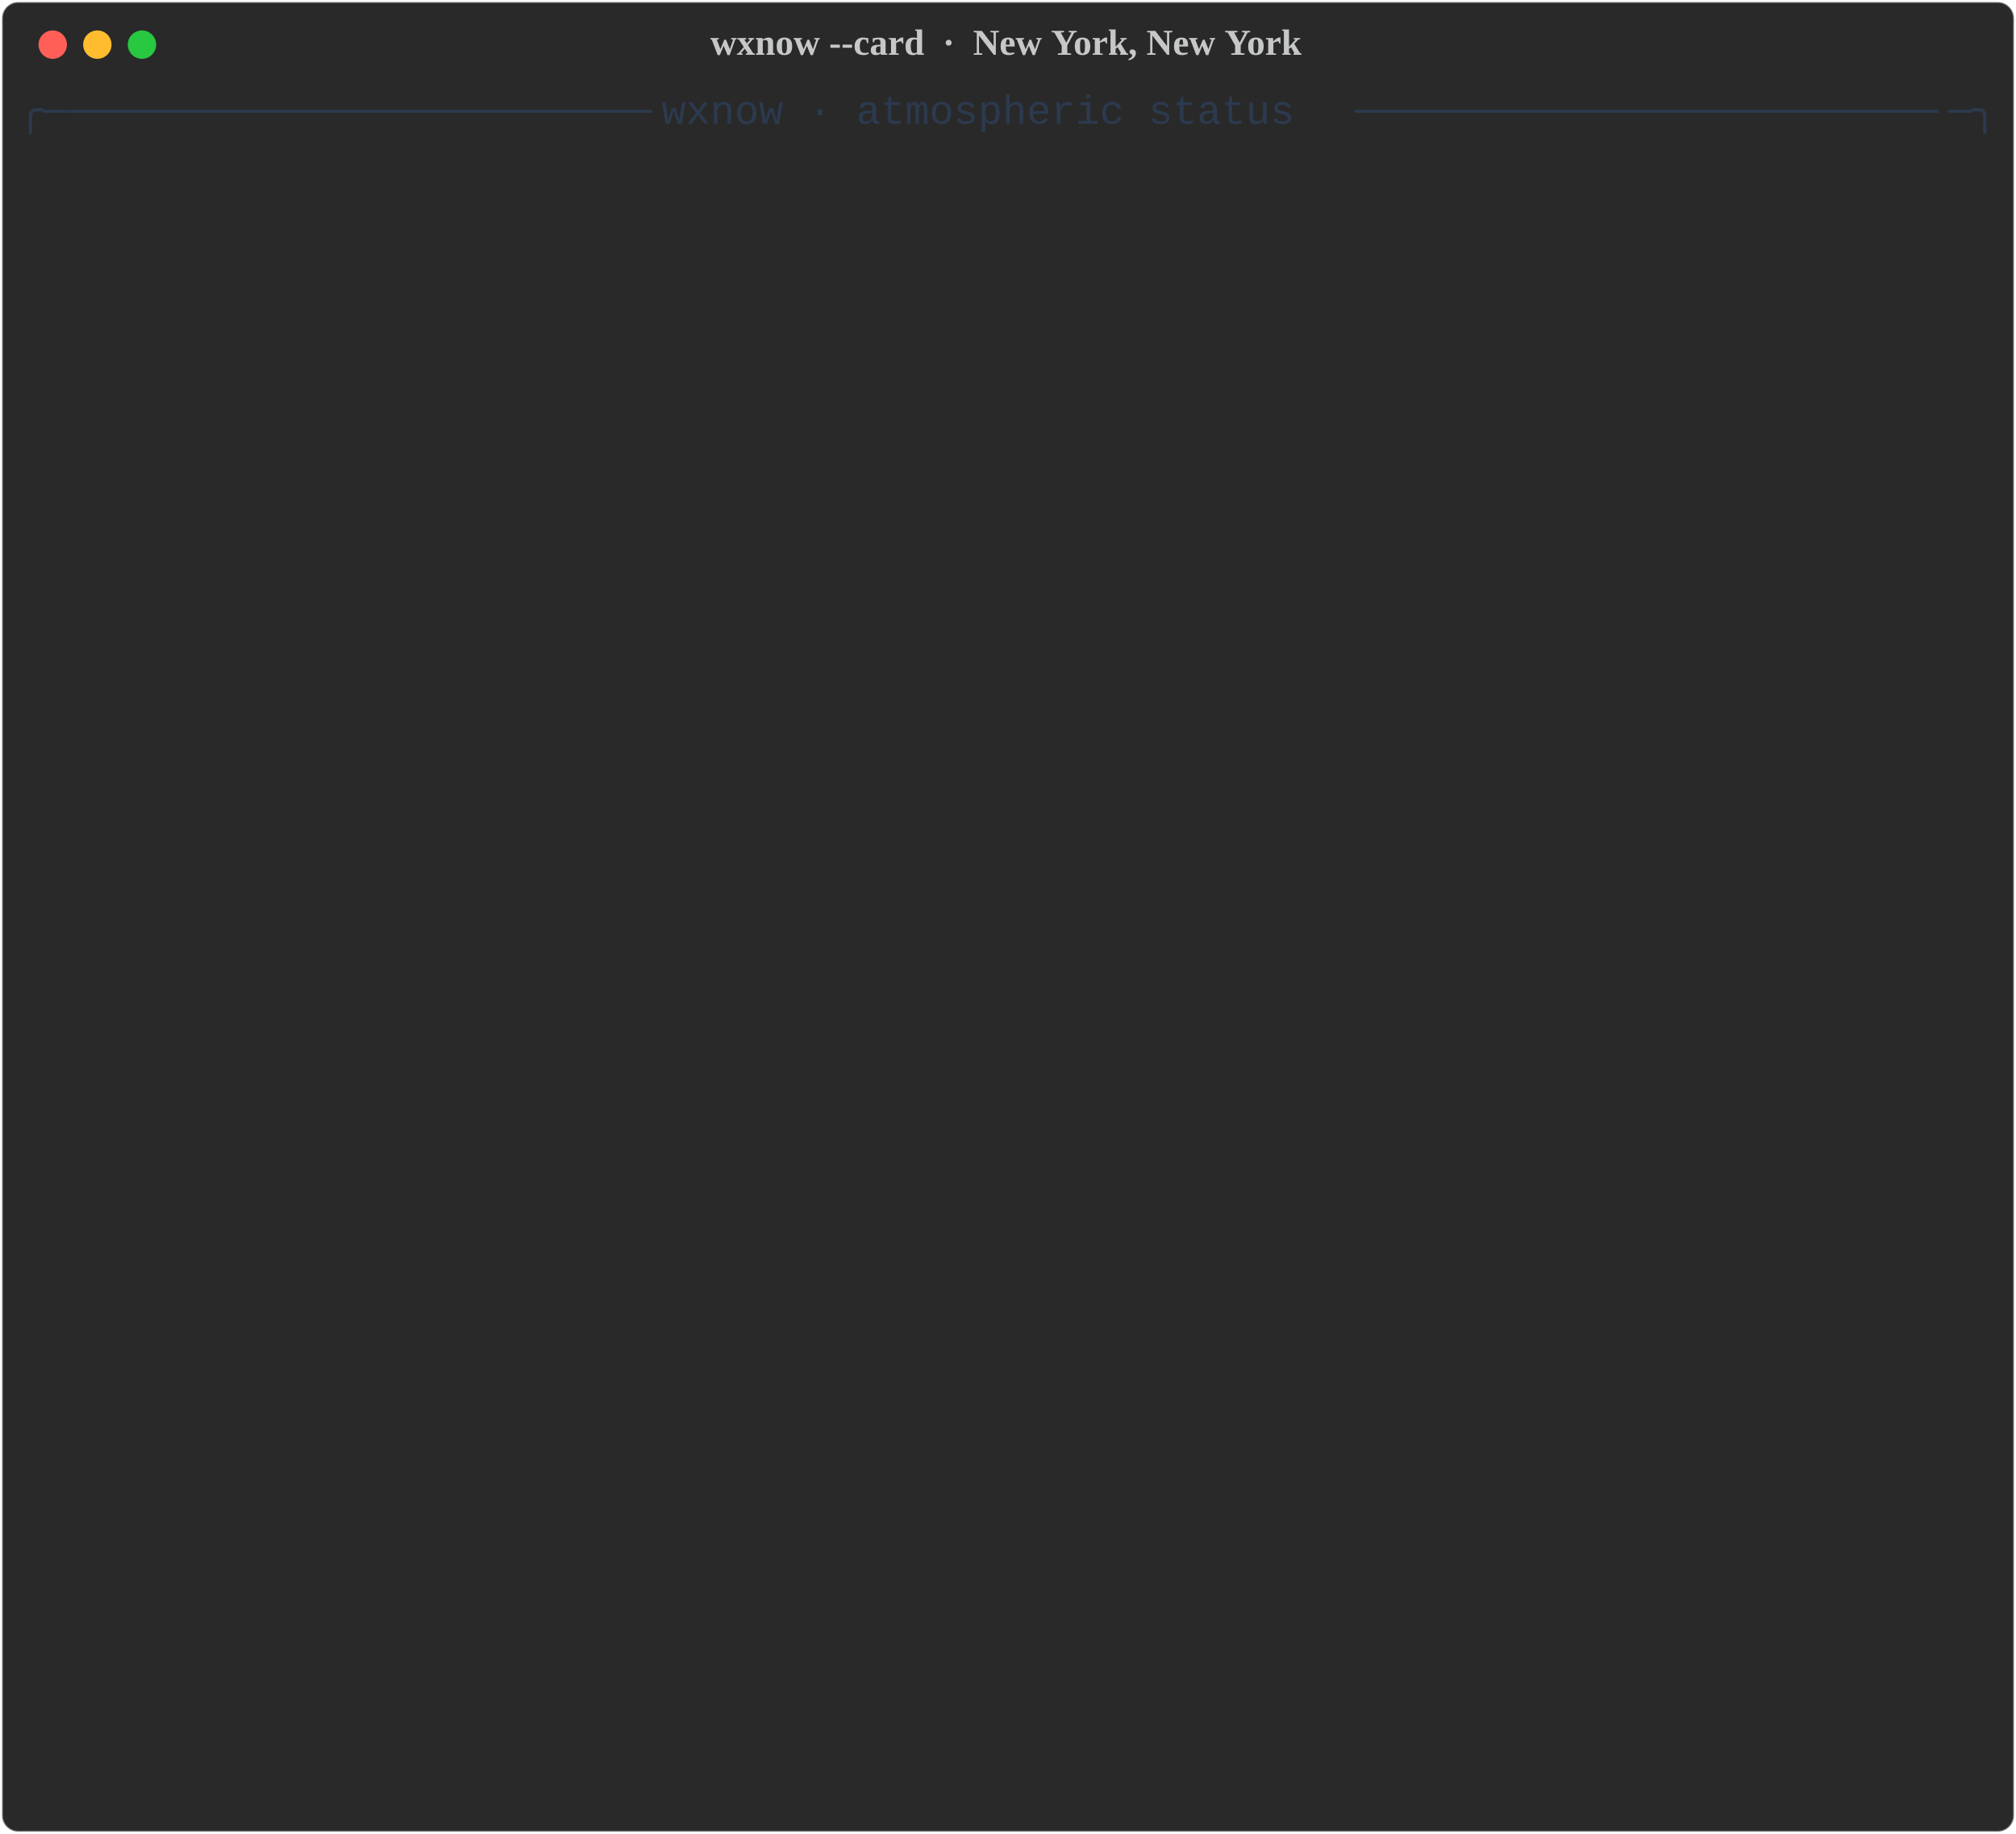
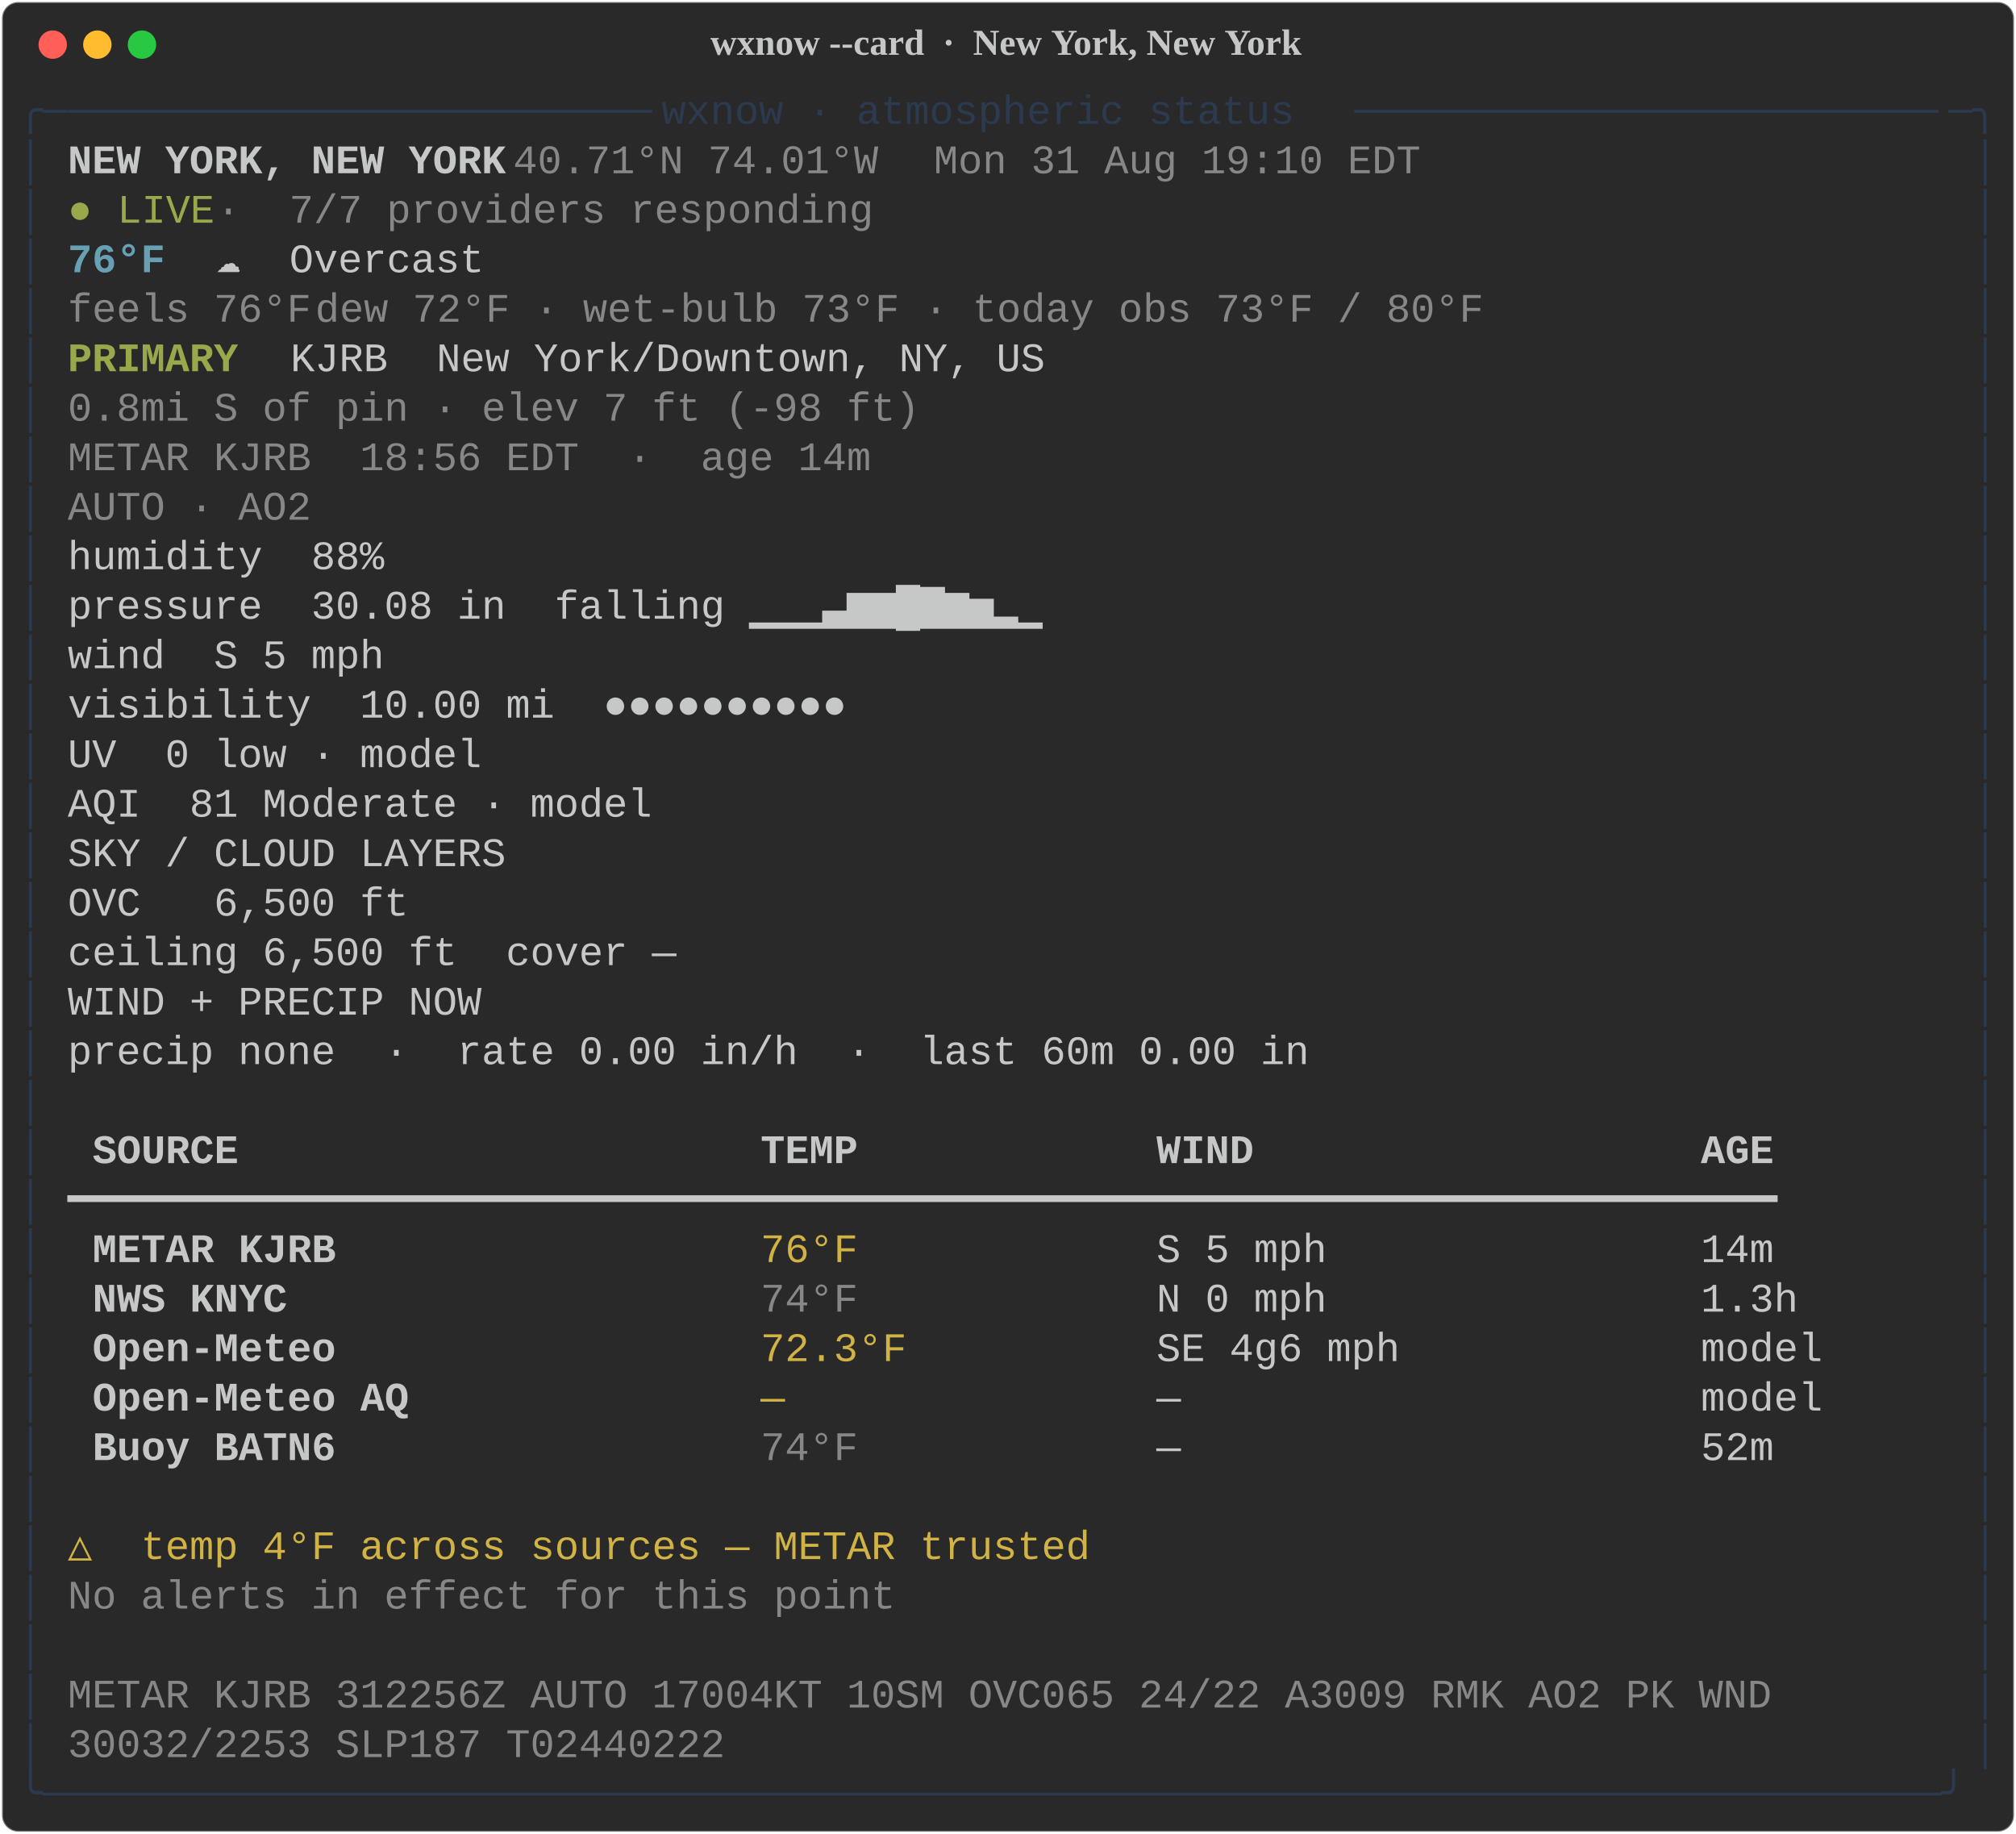
<svg xmlns="http://www.w3.org/2000/svg" viewBox="0 0 994 904.0">
  <rect fill="#292929" stroke="rgba(255,255,255,0.35)" stroke-width="1" x="1" y="1" width="992" height="902" rx="8" />
  <text font-weight="bold" font-size="18px" fill="#c5c8c6" text-anchor="middle" x="496" y="27">wxnow --card  ·  New York, New York</text>
  <g transform="translate(26,22)">
    <circle cx="0" cy="0" r="7" fill="#ff5f57" />
    <circle cx="22" cy="0" r="7" fill="#febc2e" />
    <circle cx="44" cy="0" r="7" fill="#28c840" />
  </g>
  <g transform="translate(9, 41)">
    <g font-size="20px" font-family="ui-monospace, SFMono-Regular, Menlo, Monaco, Consolas, Liberation Mono, monospace">
      <text fill="#2c3a4f" x="0" y="20">╭─</text>
      <text fill="#2c3a4f" x="24.4" y="20">────────────────────────</text>
-       <text fill="#2c3a4f" x="317.2" y="20"> wxnow · atmospheric status </text>
+       <text fill="#2c3a4f" x="317.2" y="20"> wxnow · atmospheric status</text>
      <text fill="#2c3a4f" x="658.8" y="20">────────────────────────</text>
      <text fill="#2c3a4f" x="951.6" y="20">─╮</text>
+       <text fill="#2c3a4f" x="0" y="44.4">│</text>
+       <text fill="#c5c8c6" font-weight="bold" x="24.4" y="44.4">NEW YORK, NEW YORK</text>
+       <text fill="#868887" x="244" y="44.4">  40.71°N 74.01°W</text>
+       <text fill="#868887" x="451.4" y="44.4">  Mon 31 Aug 19:10 EDT</text>
+       <text fill="#2c3a4f" x="963.8" y="44.4">│</text>
+       <text fill="#2c3a4f" x="0" y="68.8">│</text>
+       <text fill="#98a84b" x="24.4" y="68.8">●</text>
+       <text fill="#98a84b" x="48.8" y="68.8">LIVE</text>
+       <text fill="#868887" x="97.6" y="68.8">  ·  7/7 providers responding</text>
+       <text fill="#2c3a4f" x="963.8" y="68.8">│</text>
+       <text fill="#2c3a4f" x="0" y="93.2">│</text>
+       <text fill="#68a0b3" font-weight="bold" x="24.4" y="93.2">76°F</text>
+       <text fill="#c5c8c6" x="97.6" y="93.2">☁  Overcast</text>
+       <text fill="#2c3a4f" x="963.8" y="93.2">│</text>
+       <text fill="#2c3a4f" x="0" y="117.6">│</text>
+       <text fill="#868887" x="24.4" y="117.6">feels 76°F</text>
+       <text fill="#868887" x="146.4" y="117.6">   dew 72°F · wet-bulb 73°F · today obs 73°F / 80°F</text>
+       <text fill="#2c3a4f" x="963.8" y="117.6">│</text>
+       <text fill="#2c3a4f" x="0" y="142">│</text>
+       <text fill="#98a84b" font-weight="bold" x="24.4" y="142">PRIMARY</text>
+       <text fill="#c5c8c6" x="134.2" y="142">KJRB  New York/Downtown, NY, US</text>
+       <text fill="#2c3a4f" x="963.8" y="142">│</text>
+       <text fill="#2c3a4f" x="0" y="166.4">│</text>
+       <text fill="#868887" x="24.4" y="166.4">0.8mi S of pin · elev 7 ft (-98 ft)</text>
+       <text fill="#2c3a4f" x="963.8" y="166.4">│</text>
+       <text fill="#2c3a4f" x="0" y="190.8">│</text>
+       <text fill="#868887" x="24.4" y="190.8">METAR KJRB  18:56 EDT  ·  age 14m</text>
+       <text fill="#2c3a4f" x="963.8" y="190.8">│</text>
+       <text fill="#2c3a4f" x="0" y="215.2">│</text>
+       <text fill="#868887" x="24.4" y="215.2">AUTO · AO2</text>
+       <text fill="#2c3a4f" x="963.8" y="215.2">│</text>
+       <text fill="#2c3a4f" x="0" y="239.6">│</text>
+       <text fill="#c5c8c6" x="24.4" y="239.6">humidity  88%</text>
+       <text fill="#2c3a4f" x="963.8" y="239.6">│</text>
+       <text fill="#2c3a4f" x="0" y="264">│</text>
+       <text fill="#c5c8c6" x="24.4" y="264">pressure  30.08 in  falling ▁▁▁▃▆▆█▇▆▅▂▁</text>
+       <text fill="#2c3a4f" x="963.8" y="264">│</text>
+       <text fill="#2c3a4f" x="0" y="288.4">│</text>
+       <text fill="#c5c8c6" x="24.4" y="288.4">wind  S 5 mph</text>
+       <text fill="#2c3a4f" x="963.8" y="288.4">│</text>
+       <text fill="#2c3a4f" x="0" y="312.8">│</text>
+       <text fill="#c5c8c6" x="24.4" y="312.8">visibility  10.00 mi  ●●●●●●●●●●</text>
+       <text fill="#2c3a4f" x="963.8" y="312.8">│</text>
+       <text fill="#2c3a4f" x="0" y="337.2">│</text>
+       <text fill="#c5c8c6" x="24.4" y="337.2">UV  0 low · model</text>
+       <text fill="#2c3a4f" x="963.8" y="337.2">│</text>
+       <text fill="#2c3a4f" x="0" y="361.6">│</text>
+       <text fill="#c5c8c6" x="24.4" y="361.6">AQI  81 Moderate · model</text>
+       <text fill="#2c3a4f" x="963.8" y="361.6">│</text>
+       <text fill="#2c3a4f" x="0" y="386">│</text>
+       <text fill="#c5c8c6" x="24.4" y="386">SKY / CLOUD LAYERS</text>
+       <text fill="#2c3a4f" x="963.8" y="386">│</text>
+       <text fill="#2c3a4f" x="0" y="410.4">│</text>
+       <text fill="#c5c8c6" x="24.4" y="410.4">  OVC   6,500 ft</text>
+       <text fill="#2c3a4f" x="963.8" y="410.4">│</text>
+       <text fill="#2c3a4f" x="0" y="434.8">│</text>
+       <text fill="#c5c8c6" x="24.4" y="434.8">  ceiling 6,500 ft  cover —</text>
+       <text fill="#2c3a4f" x="963.8" y="434.8">│</text>
+       <text fill="#2c3a4f" x="0" y="459.2">│</text>
+       <text fill="#c5c8c6" x="24.4" y="459.2">WIND + PRECIP NOW</text>
+       <text fill="#2c3a4f" x="963.8" y="459.2">│</text>
+       <text fill="#2c3a4f" x="0" y="483.6">│</text>
+       <text fill="#c5c8c6" x="24.4" y="483.6">  precip none  ·  rate 0.00 in/h  ·  last 60m 0.00 in</text>
+       <text fill="#2c3a4f" x="963.8" y="483.6">│</text>
+       <text fill="#2c3a4f" x="0" y="508">│</text>
+       <text fill="#2c3a4f" x="963.8" y="508">│</text>
+       <text fill="#2c3a4f" x="0" y="532.4">│</text>
+       <text fill="#c5c8c6" font-weight="bold" x="36.6" y="532.4">SOURCE</text>
+       <text fill="#c5c8c6" font-weight="bold" x="366" y="532.4">TEMP</text>
+       <text fill="#c5c8c6" font-weight="bold" x="561.2" y="532.4">WIND</text>
+       <text fill="#c5c8c6" font-weight="bold" x="829.6" y="532.4">AGE</text>
+       <text fill="#2c3a4f" x="963.8" y="532.4">│</text>
+       <text fill="#2c3a4f" x="0" y="556.8">│</text>
+       <text fill="#c5c8c6" x="24.4" y="556.8"> ━━━━━━━━━━━━━━━━━━━━━━━━━━━━━━━━━━━━━━━━━━━━━━━━━━━━━━━━━━━━━━━━━━━━━━</text>
+       <text fill="#2c3a4f" x="963.8" y="556.8">│</text>
+       <text fill="#2c3a4f" x="0" y="581.2">│</text>
+       <text fill="#c5c8c6" font-weight="bold" x="36.6" y="581.2">METAR KJRB</text>
+       <text fill="#d0b344" x="366" y="581.2">76°F</text>
+       <text fill="#c5c8c6" x="561.2" y="581.2">S 5 mph</text>
+       <text fill="#c5c8c6" x="829.6" y="581.2">14m</text>
+       <text fill="#2c3a4f" x="963.8" y="581.2">│</text>
+       <text fill="#2c3a4f" x="0" y="605.6">│</text>
+       <text fill="#c5c8c6" font-weight="bold" x="36.6" y="605.6">NWS KNYC</text>
+       <text fill="#868887" x="366" y="605.6">74°F</text>
+       <text fill="#c5c8c6" x="561.2" y="605.6">N 0 mph</text>
+       <text fill="#c5c8c6" x="829.6" y="605.6">1.3h</text>
+       <text fill="#2c3a4f" x="963.8" y="605.6">│</text>
+       <text fill="#2c3a4f" x="0" y="630">│</text>
+       <text fill="#c5c8c6" font-weight="bold" x="36.6" y="630">Open-Meteo</text>
+       <text fill="#d0b344" x="366" y="630">72.3°F</text>
+       <text fill="#c5c8c6" x="561.2" y="630">SE 4g6 mph</text>
+       <text fill="#c5c8c6" x="829.6" y="630">model</text>
+       <text fill="#2c3a4f" x="963.8" y="630">│</text>
+       <text fill="#2c3a4f" x="0" y="654.4">│</text>
+       <text fill="#c5c8c6" font-weight="bold" x="36.6" y="654.4">Open-Meteo AQ</text>
+       <text fill="#d0b344" x="366" y="654.4">—</text>
+       <text fill="#c5c8c6" x="561.2" y="654.4">—</text>
+       <text fill="#c5c8c6" x="829.6" y="654.4">model</text>
+       <text fill="#2c3a4f" x="963.8" y="654.4">│</text>
+       <text fill="#2c3a4f" x="0" y="678.8">│</text>
+       <text fill="#c5c8c6" font-weight="bold" x="36.6" y="678.8">Buoy BATN6</text>
+       <text fill="#868887" x="366" y="678.8">74°F</text>
+       <text fill="#c5c8c6" x="561.2" y="678.8">—</text>
+       <text fill="#c5c8c6" x="829.6" y="678.8">52m</text>
+       <text fill="#2c3a4f" x="963.8" y="678.8">│</text>
+       <text fill="#2c3a4f" x="0" y="703.2">│</text>
+       <text fill="#2c3a4f" x="963.8" y="703.2">│</text>
+       <text fill="#2c3a4f" x="0" y="727.6">│</text>
+       <text fill="#d0b344" x="24.4" y="727.6">△  temp 4°F across sources — METAR trusted</text>
+       <text fill="#2c3a4f" x="963.8" y="727.6">│</text>
+       <text fill="#2c3a4f" x="0" y="752">│</text>
+       <text fill="#868887" x="24.4" y="752">No alerts in effect for this point</text>
+       <text fill="#2c3a4f" x="963.8" y="752">│</text>
+       <text fill="#2c3a4f" x="0" y="776.4">│</text>
+       <text fill="#2c3a4f" x="963.8" y="776.4">│</text>
+       <text fill="#2c3a4f" x="0" y="800.8">│</text>
+       <text fill="#868887" x="24.4" y="800.8">METAR KJRB 312256Z AUTO 17004KT 10SM OVC065 24/22 A3009 RMK AO2 PK WND</text>
+       <text fill="#2c3a4f" x="963.8" y="800.8">│</text>
+       <text fill="#2c3a4f" x="0" y="825.2">│</text>
+       <text fill="#868887" x="24.4" y="825.2">30032/2253 SLP187 T02440222</text>
+       <text fill="#2c3a4f" x="963.8" y="825.2">│</text>
+       <text fill="#2c3a4f" x="0" y="849.6">╰──────────────────────────────────────────────────────────────────────────────╯</text>
    </g>
  </g>
</svg>
